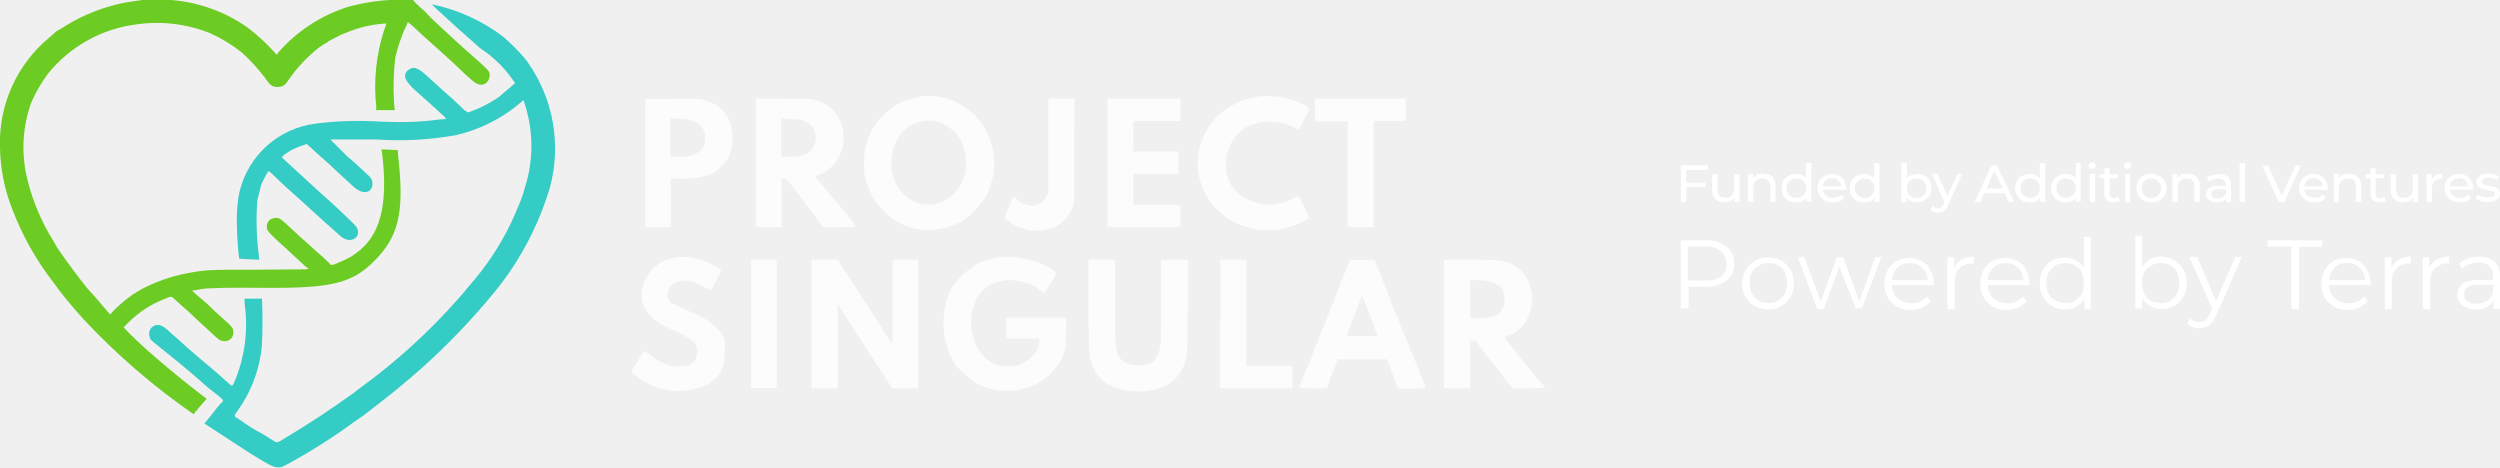
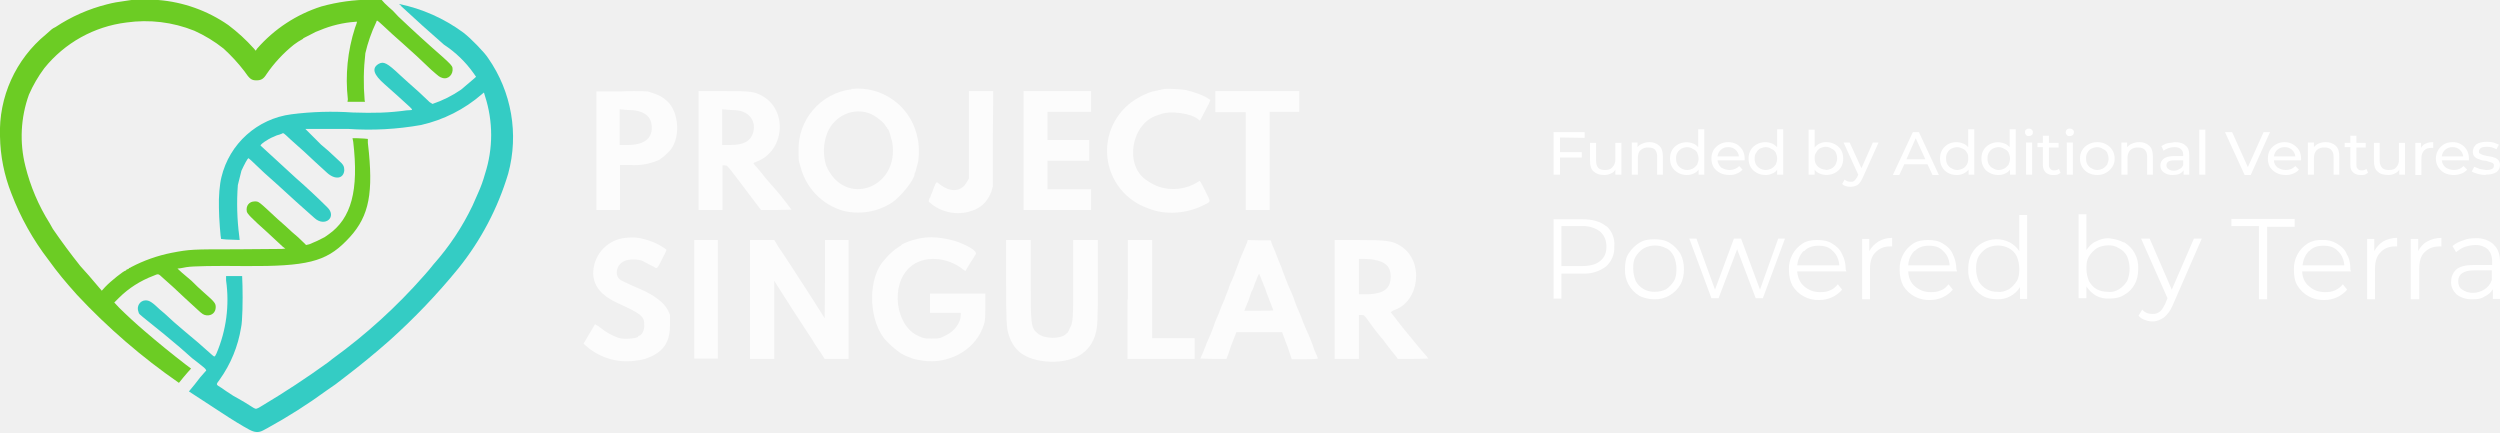
- <svg xmlns="http://www.w3.org/2000/svg" width="647" height="121">
+ <svg xmlns="http://www.w3.org/2000/svg" width="700" height="121">
  <g fill="none">
    <path d="M238.4 25a16.9 16.9 0 00-14.8 17.3c0 1.4 0 2.8.2 3.2l.4 1.4A17.3 17.3 0 00236 59a17.5 17.5 0 0013.8-2.3c2.6-1.8 6.3-6.5 6.3-8 0-.2 0-.4.2-.5l.8-3a22 22 0 000-5.7l-.4-1.8a17 17 0 00-18.3-12.8m87.6 0l-3.6.8a22.5 22.5 0 00-4.4 2.1 17 17 0 003.4 30.5c4.7 2 11 1.6 15.9-1 1.8-.9 1.8-.6.1-4-1.6-3-1.3-2.8-1.9-2.4a13 13 0 01-11 1.4 15.2 15.2 0 01-3.7-2c-6-4.3-4-15.7 3.2-18l.9-.3c2.7-1.1 8.8-.3 10.7 1.5.3.3.4.3.5.1l2.4-4.6.4-1-.3-.2c-1.1-.9-4-2-6.6-2.6-.8-.2-5-.4-6-.3M167 42.2v16.6h6.6V46.2h3A16.7 16.7 0 00184 45c.6 0 3.2-2.2 4-3.4 2.5-3.5 2-10-.9-13-1.7-1.6-2.5-2-5.7-3a76 76 0 00-7.6 0H167v16.6m28.6 0v16.6h6.7V46.3h.6c.7 0 .7.1 2 1.7a263.8 263.8 0 002.9 3.8l1.2 1.6.6.8 2.5 3.3 1 1.3h4.3l4.2-.1a83.7 83.7 0 00-6-7.4l-1.3-1.5-1-1.3-1.9-2.2c-.6-.7-.6-.6.6-1.1 7.7-3 8.6-14.3 1.5-18.3-2.3-1.3-3.3-1.4-11-1.4h-6.9v16.7m75.7-4.5V50l-.5.8c-1.5 3-4.7 3.2-7.8.7-.8-.7-.8-.7-1.5 1a22.3 22.3 0 01-.9 2.3l-.1.4c-.4.4-.6 1.2-.3 1.4a12 12 0 0013 2c2.1-1 3.5-2.6 4.4-5l.4-1.4V38.8l.1-13.3h-6.8v12.2m15.3 4.5v16.6h18.9V53h-12.2v-8H305v-5.8h-11.7v-7.9h12.2v-5.8h-18.9v16.7m53.7-13.8v3h8.5v27.4h6.7V31.3h8.3v-5.8h-23.5v3M179 31.2c2.4.7 3.5 2.2 3.5 4.6 0 3.1-2.3 4.8-6.8 4.8h-2.2v-10l2.3.2c1.6 0 2.6.2 3.2.4m28.8 0c2.4.8 3.7 3 3.2 5.4-.6 2.8-2.5 4-6.6 4h-2.2v-10l2.4.2c1.6 0 2.6.2 3.2.4m35.8.6c1.7.7 4 2.6 4.4 3.5l.2.3s.2 0 .2.2l.1.3.2.1.4 1 .7 2.5c2.3 13-13.4 18.7-18.5 6.6a14 14 0 01.3-9c2-5 7.4-7.3 12-5.5m-69.2 34.9a10 10 0 00-8.3 10.1c.2 3.4 2.3 5.9 6.5 7.9 7.2 3.3 7.8 3.8 7.8 6.5 0 1.2-.6 2.6-1.4 2.8-.2 0-.3.2-.3.2 0 .6-4.3.9-5.5.4a16 16 0 01-4.9-2.7 6.5 6.5 0 00-1.7-1.1l-3.2 5.4a17.2 17.2 0 0014.5 4.8c2.4-.3 2.9-.5 4.9-1.4 3.3-1.7 4.8-4.3 4.8-8.6v-2.8l-.5-1.2c-1.1-2.2-3.8-4.3-7.7-6a97.1 97.1 0 01-5.5-2.5c-2-1.2-1.4-4.4.9-5.4 1.2-.6 4-.6 5.2 0a56.1 56.1 0 002.9 1.5c1 .7 1 .7 1.8-.7 1.3-2.5 2-3.9 1.9-4a17.4 17.4 0 00-6.5-3c-1.5-.5-4-.5-5.7-.2m84-.1c-2.3.3-6 1.6-6.2 2.2l-.2.1a17 17 0 00-4.3 3.8c-4.6 4.8-4.7 16-.2 22a26 26 0 004.7 4.2 13.3 13.3 0 002.9 1.3c.2.2 1.4.5 3.4.8 7 1 14-2.8 16.5-8.8.8-1.8.9-2.6.9-6.5v-3.5h-15.5v5.4h8.6v.7c0 2-1.7 4.4-4 5.5-1.8 1-2.1 1-4.1 1-2 0-2.2 0-3.7-.7-6.5-2.8-8-14.4-2.4-19.3 3.6-3.3 10.3-3 14.8.6.4.3.7.5.8.4 0-.2 2.3-3.8 2.8-4.6.4-.7-1-1.8-4.1-3.1-3-1.3-7.8-2-10.7-1.5m-64 17.1v16.7h6.6V67.2h-6.6v16.6m15.6 0v16.7h6.8V78.6l.6 1a762 762 0 009.7 15 55 55 0 002.8 4.3l1 1.6h6.7V67.2H231v11l-.1 10.9-.5-.8a653.2 653.2 0 00-6.4-10c-2.4-3.6-4.4-6.9-6-9.1l-1.2-2H210v16.6m71.7-6c0 10.9.1 14.3.7 15.8A12 12 0 00284 97l.7.8c3.2 3.8 12.4 4.7 17.6 1.7a10 10 0 004.5-6.2c.5-2 .6-3 .6-14.6V67.2h-6.9v10.5c0 11.8 0 12.5-1 14.3a5 5 0 01-.6 1.2s-.3.1-.5.4c-1.6 1.4-6 1.3-7.8-.2-2-1.6-2-2.5-2-15.5V67.2h-6.9v10.7m34 6v16.6h18.8v-5.8h-11.9V67.2h-6.8v16.6m33.5-16.2a48.2 48.2 0 00-1 2.4 54.5 54.5 0 00-2 5l-.4 1-.4 1.2-.2.4-.2.5-.6 1.3-.4 1.1-.1.4-.5 1.2a32.8 32.8 0 01-1.5 3.7 57.7 57.7 0 01-1.7 4.2 57.1 57.1 0 01-2.4 6l-.5 1.3-.4 1-.2.5-.7 1.6 3.7.1h3.6l.5-1.3a36.5 36.5 0 011.2-3.4l.7-1.8.4-1H359l.2.6a293.3 293.3 0 011.5 4l1 3h3.7c2 0 3.6-.1 3.6-.2l-.1-.4-.8-1.8a53.9 53.9 0 00-2.3-5.8 47.7 47.7 0 01-1.6-4 44.2 44.2 0 01-2-5l-.3-.8a68.4 68.4 0 01-2.4-5.8 54.3 54.3 0 00-1.6-4.1 46.8 46.8 0 00-1.7-4.2l-.4-1.2h-3.2l-3.2-.1-.2.4m24.5 16.2v16.7h6.8V88.2h.7c.7 0 .8 0 2 1.7a67.7 67.7 0 004.2 5.4l.8 1.1 1.1 1.4a37 37 0 001.6 2l.5.7h4.2l4.3-.1-.4-.6a93.1 93.1 0 01-3.4-4 196 196 0 01-6.7-8.4l.8-.5c7.4-2.4 8.6-13.9 2-18-2.3-1.5-4-1.7-12.2-1.7h-6.3v16.6m11.3-11c3 .5 4.4 2 4.4 4.6 0 3.4-1.9 4.8-6.2 5h-2.7v-9.9h1.6c.9 0 2.2.1 3 .3m-30.6 8.8l2 5.2c.2.2-.6.2-4 .2h-4.1l.6-1.5a21.9 21.9 0 00.9-2.3l.1-.3.4-1.2c.3-.4.5-1 .6-1.3l.2-.6.4-1c.5-1.3.8-2.1 1-2.1l2 5" fill="#FCFCFC" />
    <path d="M36.8 0l-2 .3a35.8 35.8 0 00-4.8.9 46.7 46.7 0 00-14.5 6.4c-1 .5-.8.4-2.6 2A35.3 35.3 0 000 38.2a45.5 45.5 0 003.2 16 73 73 0 0010.4 18.6c2.6 3.6 4.6 6 8 9.8a176.3 176.3 0 0028.5 24.6l1.3-1.6 1.2-1.4.9-1-1.6-1.2a272.8 272.8 0 01-11.3-9.2 136.2 136.2 0 01-7.2-6.6L32 84.7l1.3-1.3c2.7-2.7 6-4.8 9.7-6.2 1.4-.6 1.3-.6 2.6.6a91.7 91.7 0 002.8 2.5 511 511 0 006.8 6.3c1.5 1.4 1.8 1.6 2.7 1.7 1.4.1 2.5-.8 2.5-2.3 0-1-.2-1.4-3.2-4a66.3 66.3 0 01-3.6-3.4L51 76.4l-1.3-1.2.9-.1 1.6-.3c1.8-.3 8-.4 16.7-.3 16.9.1 22.3-1.2 28-7 6-6 7.6-12 6.4-24.7L103 40v-1.1l-1-.1-2-.1h-1.3l.2 1c1.6 13.6-.5 21.5-7 26l-1 .7a38.5 38.5 0 01-4.3 2l-.9.2-.6-.6a41.8 41.8 0 00-3.3-3 123.4 123.4 0 00-4-3.6c-5.6-5.2-5.3-5-6.5-5-1.5 0-2.5 1.2-2.2 2.8.1.6 1.1 1.7 5.8 5.9a284.2 284.2 0 014.3 4l.7.5-1 .1-12.5.1c-12.6 0-13.2 0-18.4 1a42 42 0 00-11.3 4l-.3.2c-.2 0-.3 0-.3.2l-.4.2c-.2 0-.4.2-.4.3l-.2.1c-.4 0-4 2.8-5.7 4.6l-.9 1-1.2-1.4a145.6 145.6 0 00-4.8-5.5 178.7 178.7 0 01-7.7-10.4l-.9-1.6a54.6 54.6 0 01-6.8-16 34.3 34.3 0 011-20 37.3 37.3 0 014.3-7.4 35 35 0 0123-12.8 37 37 0 0119 2.3 38.6 38.6 0 018.2 5 48.6 48.6 0 015.8 6.3c1.5 2.2 2 2.6 3.4 2.6 1.3 0 2-.4 2.8-1.7a38.3 38.3 0 017.7-8.3 18.7 18.7 0 012.5-1.6c0-.2.6-.4 2.5-1.4a11.5 11.5 0 012.2-1 31.3 31.3 0 0110-2.4c.6-.1.6-.2-.1 1.7a47.7 47.7 0 00-2 20l-.1.7h4.9l-.1-.4a66 66 0 01.2-13.2 42 42 0 013-8.6c.3-.8.1-.8 2 .9a165.9 165.9 0 005.4 4.9 235.5 235.5 0 018 7.4c2.4 2.1 2.3 2 3.1 2.3 1.7.6 3.2-1 2.9-2.8-.1-.6-.7-1.2-2.8-3.1a400.4 400.4 0 01-12.4-11.3L110 3a43 43 0 01-2.3-2.1l-.9-1h-3A52.4 52.4 0 0090 1.8a40 40 0 00-18 11.8l-.4.6-.5-.6A49.7 49.7 0 0063.9 7a40 40 0 00-19.6-7c-1.3 0-7.4-.2-7.5 0" fill="#6CCC24" />
    <path d="M112.3 1.7a487.5 487.5 0 0012 10.8 31 31 0 018.3 8l.7 1-.9.8-3.3 2.8a32 32 0 01-8 4l-.8-.5a138.3 138.3 0 00-6-5.5l-2.2-2c-3.7-3.5-4.7-4-6.1-3.2-2 1.2-1.4 3 1.7 5.7a398 398 0 017 6.3c1 1 1 .9-.8 1-5.1.7-9.2.8-15.1.6a88 88 0 00-17.2.5A23.2 23.2 0 0062 49.6c-.5 2-.8 5.4-.7 8.6 0 3 .5 8.6.6 8.7 0 0 1.3.2 2.7.2l2.5.1-.1-1a69.9 69.9 0 01-.4-14.4l1-4c.8-1.7 1.7-3.5 2-3.5l.7.6a175.7 175.7 0 007.5 6.9A548.5 548.5 0 0088 61c3 2.8 6.5-.3 3.6-3a188.2 188.2 0 00-8.8-8.2 1190.3 1190.3 0 01-9.8-9c-.4-.2 2-1.9 3.6-2.5l.9-.4.7-.2.8-.3c.3-.3.5-.1 2.4 1.7a182.2 182.2 0 003.7 3.3 434 434 0 006.5 6c2.2 2 4.6 1.7 4.8-.7 0-1.1-.2-1.6-1.7-2.9l-2.8-2.6-2-1.7a3402.8 3402.8 0 00-4.4-4.4h12a84 84 0 0020.4-1.1 39.2 39.2 0 0017-8.6l.6-.5.3 1a35.3 35.3 0 010 21.8 36.2 36.2 0 01-2 5.5l-1.5 3.4A70.4 70.4 0 01121.4 74a58.4 58.4 0 01-2.7 3.2 155.2 155.2 0 01-25.5 23.2l-1.4 1.1a250.5 250.5 0 01-18.4 12.1c-1.6 1-1.7 1-2.4.6l-.8-.5-1.6-1-1.2-.7a36.6 36.6 0 01-4.1-2.5l-1.3-.9c-1.6-1-1.6-.8-.5-2.3a34.4 34.4 0 006-14.6c.4-1.6.5-7.8.4-11.6l-.1-2.8h-4.5v1.2A38.3 38.3 0 0160.6 99c-.5 1-.5 1-1.2.4a207.8 207.8 0 00-8-6.9 112.9 112.9 0 01-5.3-4.7 82 82 0 01-1.3-1.1c-2.2-2.1-3-2.6-4-2.6-1.6 0-2.7 1.7-2 3.3.1.5 0 .4 2.6 2.5a312.4 312.4 0 019 7.4l3.4 3 1.3 1a49.4 49.4 0 012 1.6c.6.5.8 1 .5 1l-1.5 1.7a91.8 91.8 0 01-3.2 4l9.2 6c2.4 1.6 5.8 3.7 7.7 4.7 1.5.8 2.6.9 3.9.2l1.3-.7a151.5 151.5 0 0016.5-10.5 59.5 59.5 0 004.8-3.5A227 227 0 00109 95.4a179.4 179.4 0 0019.3-20.2 78 78 0 0014-26.6 38.7 38.7 0 00-5.6-32.3c-1-1.6-5-5.7-7-7.2a46 46 0 00-18-8l.7.6" fill="#34CCC4" />
-     <path d="M446.8 63.8c1.3 1 2 2.5 2 4.4 0 2-.7 3.4-2 4.4a8 8 0 01-5.2 1.6H437v5.6h-2V62.2h6.5a8 8 0 015.3 1.6zm-1.4 7.8c1-.8 1.4-1.8 1.4-3.3 0-1.4-.5-2.5-1.4-3.3a6 6 0 00-4-1.2h-4.6v8.8h4.6c1.8 0 3.2-.3 4-1zm8.7 7.6a6.5 6.5 0 01-3.2-5.9c0-1.3.3-2.5.9-3.4.6-1 1.4-1.8 2.3-2.4a7 7 0 013.5-.9 6.6 6.6 0 015.8 3.2 7 7 0 01.8 3.6c0 1.3-.2 2.5-.8 3.4a6.9 6.9 0 01-2.4 2.4c-1 .6-2.1.9-3.4.9a8 8 0 01-3.5-.9zm6-1.4c.8-.5 1.4-1 1.8-1.8a5 5 0 00.6-2.8 6 6 0 00-.6-2.7c-.4-.9-.9-1.5-1.7-1.8-.7-.5-1.6-.6-2.5-.6-1 0-1.8.2-2.5.6-.7.4-1.3 1-1.8 1.8s-.6 1.7-.6 2.7c0 1.1.3 2 .6 2.8.5.8 1 1.4 1.8 1.8.7.5 1.5.6 2.5.6s1.6-.1 2.5-.6zm26.8-11.3l-5 13.3h-1.6L476 69l-4 11h-1.7l-5-13.4h1.7l4.2 11.4 4.2-11.4h1.6l4.2 11.4 4.1-11.4zm13.7 7.3h-11c.1 1.5.6 2.6 1.5 3.4 1 .8 2.2 1.3 3.6 1.3.8 0 1.5-.1 2.2-.5a4 4 0 001.8-1.3l1 1.2a6.6 6.6 0 01-5.1 2.3 6.7 6.7 0 01-6-3.2 6 6 0 01-.9-3.5 6.6 6.6 0 013-5.9c1-.6 2.2-.8 3.4-.8 1.2 0 2.3.2 3.3.8 1 .6 1.8 1.3 2.2 2.4.6 1 .9 2.2.9 3.5v.3zm-9.6-4.5a5 5 0 00-1.4 3.2h9.3a5 5 0 00-1.4-3.2 4.2 4.2 0 00-3.2-1.2c-1.3 0-2.3.3-3.3 1.2zm16.8-2.2a7 7 0 013-.7v1.8h-.4c-1.4 0-2.5.5-3.3 1.3-.9.9-1.2 2-1.2 3.6V80H504V66.6h1.7v2.7a6 6 0 012-2.2zm17.6 6.7h-11c.1 1.5.6 2.6 1.5 3.4 1 .8 2.2 1.3 3.6 1.3.8 0 1.5-.1 2.2-.5a4 4 0 001.8-1.3l1 1.2a6.6 6.6 0 01-5.1 2.3 6.7 6.7 0 01-6-3.2 6.1 6.1 0 01-.9-3.5 6.6 6.6 0 013-5.9c1-.6 2.2-.8 3.4-.8 1.2 0 2.3.2 3.3.8 1 .6 1.8 1.3 2.2 2.4.5 1 .9 2.2.9 3.5l.1.3zm-9.6-4.5a5 5 0 00-1.4 3.2h9.3a5 5 0 00-1.4-3.2 4.2 4.2 0 00-3.2-1.2c-1.3 0-2.3.3-3.3 1.2zm25.3-8.2V80h-1.6v-2.7a5.8 5.8 0 01-5.1 2.8 6.5 6.5 0 01-6.5-6.7 6.6 6.6 0 013.2-6 6.6 6.6 0 016.1 0c.8.4 1.6 1 2.1 1.9v-8h1.8V61zM537 77.8c.7-.5 1.3-1 1.8-1.8.4-.8.5-1.7.5-2.8 0-1-.2-1.9-.5-2.7a3.9 3.9 0 00-1.8-1.8c-.7-.5-1.6-.6-2.5-.6-1 0-1.8.2-2.5.6-.7.4-1.3 1-1.8 1.8a6.6 6.6 0 000 5.5c.5.8 1 1.4 1.8 1.8.7.5 1.5.6 2.5.6a4 4 0 002.5-.6zm25.7-10.4a6.5 6.5 0 013.2 5.8 6.6 6.6 0 01-3.2 6 7 7 0 01-3.3.8 6 6 0 01-3-.8 6.7 6.7 0 01-2-2v2.6h-1.8V61h1.8v8c.6-.8 1.3-1.5 2-1.9 1-.5 1.9-.7 3-.7 1.2.1 2.3.4 3.3 1zm-1 10.4a4.9 4.9 0 002.3-4.6 6 6 0 00-.6-2.7c-.4-.9-1-1.5-1.7-1.8-.7-.5-1.6-.6-2.5-.6-1 0-1.8.2-2.5.6-.7.4-1.3 1-1.8 1.8s-.6 1.7-.6 2.7c0 1.1.3 2 .6 2.8.5.8 1 1.4 1.8 1.8.7.5 1.5.6 2.5.6 1 .1 1.8-.1 2.5-.6zm18.5-11.3l-6.6 15a7 7 0 01-1.9 2.7 5 5 0 01-2.5.8c-.6 0-1.1-.1-1.7-.4a3 3 0 01-1.5-1l.9-1.2a3 3 0 002.3 1c.6 0 1-.2 1.6-.5.4-.4.8-1 1.1-1.7l.6-1.3-5.9-13.4h2l4.9 11.4 5-11.4h1.7zm12.8-2.7h-6.2v-1.6H601v1.7h-6V80h-2zm20.7 10h-11c0 1.5.6 2.6 1.5 3.4 1 .8 2.1 1.3 3.6 1.3.8 0 1.5-.1 2.2-.5a4 4 0 001.8-1.3l1 1.2a6.6 6.6 0 01-5.2 2.3 6.7 6.7 0 01-6-3.2c-.6-1-.8-2.2-.8-3.5a6.6 6.6 0 013-5.9c1-.6 2.2-.8 3.4-.8a6 6 0 013.3.8c1 .6 1.7 1.3 2.2 2.4.6 1 .8 2.2.8 3.5l.2.3zm-9.5-4.5a5 5 0 00-1.4 3.2h9.3a5 5 0 00-1.4-3.2 4.2 4.2 0 00-3.2-1.2c-1.4 0-2.5.3-3.3 1.2zm16.7-2.2a7 7 0 013-.7v1.8h-.4c-1.5 0-2.5.5-3.3 1.3-.9.9-1.2 2-1.2 3.6V80h-1.8V66.6h1.7v2.7c.6-1 1.2-1.7 2-2.2zm9.9 0a7 7 0 013-.7v1.8h-.4c-1.4 0-2.5.5-3.3 1.3-.9.9-1.2 2-1.2 3.6V80H627V66.6h1.7v2.7c.5-1 1.2-1.7 2-2.2zm14.8.7c1 .9 1.4 2.2 1.4 3.9V80h-1.7v-2.2a4 4 0 01-1.7 1.7c-.9.5-1.7.6-2.8.6-1.4 0-2.6-.4-3.5-1a3.6 3.6 0 01-1.3-2.9c0-1 .4-2 1.2-2.7.8-.7 2.1-1 3.9-1h4.1v-1c0-1.1-.3-2-1-2.6-.5-.6-1.5-1-2.7-1-.8 0-1.6.2-2.3.4-.7.3-1.4.7-2 1.2l-.8-1.3a8.2 8.2 0 015.3-1.8c1.6.1 3 .5 3.9 1.4zm-2 10.1a4 4 0 001.6-2v-2.2h-4.1c-2.2 0-3.4.9-3.4 2.4 0 .7.2 1.5.8 1.8a4 4 0 002.5.7c1 0 1.9-.2 2.6-.7z" fill="#FFF" />
    <g fill="#FFF">
-       <path d="M436.4 44v3.3h5v1.1h-5v3.9H435v-9.5h7V44zm13.8 1v7.3h-1.3v-1.1c-.3.4-.7.7-1.1.9l-1.5.3c-1 0-1.7-.3-2.3-.8a3 3 0 01-.9-2.4v-4.1h1.4v4c0 .7.2 1.2.5 1.6.3.3.8.5 1.5.5s1.3-.2 1.7-.6c.4-.4.6-1 .6-1.8v-3.7h1.4zm6.2 0c1 0 1.7.3 2.3.8.5.5.8 1.3.8 2.3v4.2h-1.3v-4c0-.7-.2-1.2-.6-1.6-.3-.3-.8-.5-1.5-.5s-1.3.2-1.7.6c-.4.4-.6 1-.6 1.8v3.7h-1.4V45h1.3v1l1.1-.8a4 4 0 011.6-.3zm12.4-2.8v10h-1.3v-1a3 3 0 01-1.1.9c-.5.2-1 .3-1.6.3a4 4 0 01-2-.5c-.5-.3-1-.7-1.3-1.3-.3-.6-.4-1.2-.4-2 0-.6.1-1.3.4-1.8.4-.6.8-1 1.4-1.3a4 4 0 013.4-.2c.5.2.8.5 1.1.9v-4h1.4zm-3.9 9c.5 0 1 0 1.3-.3.4-.2.7-.5 1-.9.1-.4.3-.8.3-1.3s-.2-1-.4-1.3c-.2-.4-.5-.7-.9-1l-1.3-.2c-.4 0-.9 0-1.2.3-.4.2-.7.5-1 .9-.2.3-.3.8-.3 1.3s.1 1 .4 1.3c.2.4.5.7.9.9.3.2.8.3 1.2.3zm12.9-2.5v.4h-6c0 .7.3 1.2.8 1.5.5.4 1 .6 1.8.6 1 0 1.6-.3 2.2-.8l.7.8c-.3.4-.7.7-1.2.9a4.7 4.7 0 01-3.8-.2 3.5 3.5 0 01-1.9-3.3c0-.6.1-1.2.4-1.8a4 4 0 013.3-1.8c.7 0 1.4.2 2 .5.5.3 1 .7 1.2 1.3.3.6.5 1.2.5 2zm-3.7-2.6c-.6 0-1.2.2-1.6.6-.5.4-.7.9-.8 1.5h4.8c0-.6-.3-1.1-.8-1.5-.4-.4-1-.6-1.6-.6zm12.3-3.9v10h-1.3v-1a3 3 0 01-1.1.9c-.5.2-1 .3-1.6.3a4 4 0 01-1.9-.5c-.6-.3-1-.7-1.3-1.3-.4-.6-.5-1.2-.5-2 0-.6.1-1.3.5-1.8.3-.6.7-1 1.3-1.3a4 4 0 013.4-.2c.5.2.8.5 1.1.9v-4h1.4zm-3.8 9c.4 0 .9 0 1.2-.3.4-.2.7-.5 1-.9.2-.4.3-.8.3-1.3s-.1-1-.4-1.3c-.2-.4-.5-.7-.9-1l-1.2-.2c-.5 0-1 0-1.3.3-.4.2-.7.5-1 .9-.2.3-.3.8-.3 1.3s.1 1 .4 1.3c.2.4.5.7.9.9.4.2.8.3 1.3.3zm13.5-6.2a4 4 0 012 .5c.5.3 1 .7 1.3 1.3.3.5.5 1.2.5 1.9s-.2 1.3-.5 2c-.3.5-.8.9-1.4 1.2a4 4 0 01-3.4.2 3 3 0 01-1.2-1v1.2h-1.3V42.2h1.4v4c.3-.4.7-.7 1.1-.9l1.5-.3zm-.1 6.2c.5 0 .9 0 1.3-.3.4-.2.7-.5.9-.9.2-.4.3-.8.3-1.3a2.5 2.5 0 00-1.3-2.3l-1.2-.2c-.5 0-1 0-1.3.3a2 2 0 00-.9.9c-.2.3-.3.8-.3 1.3s0 1 .3 1.3c.2.4.5.7 1 .9.3.2.7.3 1.2.3z" />
-       <path d="M507.8 45l-3.6 8a4 4 0 01-1.1 1.6c-.4.3-1 .4-1.5.4-.4 0-.8 0-1.1-.2-.3 0-.6-.2-.9-.5l.6-1c.4.4.8.6 1.4.6.3 0 .6-.1.8-.3.2-.1.4-.4.6-.8l.2-.5L500 45h1.4l2.6 5.7 2.6-5.7h1.3zm11 5h-5.3l-1 2.3H511l4.4-9.5h1.4l4.5 9.5h-1.5l-1-2.4zm-.5-1.2l-2.2-4.6-2 4.6h4.2zm11-6.6v10H528v-1a3 3 0 01-1.2.9c-.4.2-1 .3-1.5.3a4 4 0 01-2-.5c-.5-.3-1-.7-1.3-1.3-.3-.6-.5-1.2-.5-2 0-.6.2-1.3.5-1.8.3-.6.8-1 1.4-1.3a4 4 0 013.4-.2c.4.2.8.5 1.1.9v-4h1.4zm-3.9 9c.5 0 .9 0 1.3-.3.4-.2.7-.5.9-.9.2-.4.3-.8.3-1.3s0-1-.3-1.3c-.2-.4-.5-.7-1-1l-1.2-.2c-.5 0-.9 0-1.3.3a2 2 0 00-.9.9c-.2.3-.3.8-.3 1.3s.1 1 .3 1.3c.2.4.5.7 1 .9.3.2.7.3 1.2.3zm13.1-9v10h-1.2v-1a3 3 0 01-1.2.9c-.4.2-1 .3-1.5.3a4 4 0 01-2-.5c-.5-.3-1-.7-1.3-1.3-.3-.6-.5-1.2-.5-2 0-.6.2-1.3.5-1.8.3-.6.8-1 1.4-1.3a4 4 0 013.4-.2c.4.2.8.5 1.1.9v-4h1.3zm-3.8 9c.5 0 .9 0 1.3-.3.4-.2.7-.5.9-.9.2-.4.3-.8.3-1.3a2.5 2.5 0 00-1.3-2.3l-1.2-.2c-.5 0-.9 0-1.3.3a2 2 0 00-.9.9c-.2.3-.3.8-.3 1.3s.1 1 .3 1.3c.2.4.5.7 1 .9.3.2.7.3 1.2.3zm6.1-6.2h1.4v7.3h-1.4V45zm.7-1.3a1 1 0 01-.7-.2.8.8 0 01-.2-.6c0-.3 0-.5.2-.6.2-.2.4-.3.7-.3.2 0 .5 0 .6.2l.3.6c0 .3 0 .5-.3.6-.1.2-.4.3-.6.3zm7.1 8.2a2 2 0 01-.7.3l-.9.2c-.8 0-1.3-.2-1.7-.6-.5-.4-.7-1-.7-1.7v-4h-1.2v-1h1.2v-1.6h1.4v1.6h2.1v1H546v4c0 .3 0 .6.3.9.2.2.5.3.9.3s.7-.1 1-.4l.4 1zM550 45h1.3v7.3H550V45zm.6-1.3a1 1 0 01-.6-.2.8.8 0 01-.3-.6c0-.3.1-.5.3-.6l.6-.3c.3 0 .5 0 .7.2l.3.6c0 .3-.1.5-.3.6a1 1 0 01-.7.3zm6.2 8.7c-.8 0-1.4-.2-2-.5a3.5 3.5 0 01-1.9-3.2c0-.7.2-1.4.5-2a4.2 4.2 0 013.4-1.8c.7.1 1.4.3 2 .6a3.5 3.5 0 011.9 3.2c0 .7-.2 1.3-.5 1.9-.4.5-.8 1-1.4 1.3-.6.3-1.3.5-2 .5zm0-1.2c.5 0 .9 0 1.3-.3l.9-.9c.2-.4.3-.8.3-1.3s-.1-1-.3-1.3l-1-1-1.2-.2c-.5 0-1 0-1.3.3-.4.2-.7.5-1 .9l-.2 1.3c0 .5 0 1 .3 1.3.2.4.5.7.9.9.4.2.8.3 1.3.3zm9.4-6.2c1 0 1.7.3 2.3.8.5.5.8 1.3.8 2.3v4.2h-1.4v-4c0-.7-.1-1.2-.5-1.6-.3-.3-.8-.5-1.5-.5s-1.3.2-1.7.6c-.4.4-.6 1-.6 1.8v3.7h-1.4V45h1.3v1l1.1-.8a4 4 0 011.6-.3zm8 0c1 0 1.8.3 2.4.7.5.5.8 1.3.8 2.2v4.4h-1.3v-1c-.2.4-.5.6-1 .8-.3.2-.8.3-1.4.3-.8 0-1.5-.2-2-.6a2 2 0 01-.8-1.6c0-.6.3-1.1.7-1.5.5-.4 1.3-.6 2.3-.6h2.2V48c0-.6-.2-1-.5-1.3-.4-.3-.9-.5-1.5-.5a4 4 0 00-2.4.8l-.6-1c.4-.3.9-.5 1.4-.6a6 6 0 011.7-.3zm-.3 6.4c.5 0 1-.2 1.3-.4.4-.2.7-.5.9-1v-1H574c-1.2 0-1.7.4-1.7 1.2 0 .4.1.6.4.8.3.3.7.4 1.2.4zm5.7-9.2h1.4v10h-1.4zm15.9.6l-4.3 9.5h-1.4l-4.4-9.5h1.6l3.5 7.8 3.6-7.8zm6.9 5.9v.4h-6c0 .7.3 1.2.8 1.5.5.4 1.1.6 1.8.6 1 0 1.6-.3 2.2-.8l.7.8c-.3.4-.7.7-1.2.9a4.6 4.6 0 01-3.8-.2c-.6-.3-1-.8-1.4-1.3-.3-.6-.5-1.2-.5-2 0-.6.1-1.2.5-1.8.3-.6.7-1 1.3-1.3a4 4 0 012-.5c.6 0 1.3.2 1.8.5.6.3 1 .7 1.3 1.3.4.6.5 1.2.5 2zm-3.7-2.6c-.6 0-1.2.2-1.6.6-.4.4-.7.9-.8 1.5h4.8c0-.6-.3-1.1-.7-1.5-.5-.4-1-.6-1.7-.6zM608 45c1 0 1.7.3 2.2.8.6.5.9 1.3.9 2.3v4.2h-1.4v-4c0-.7-.2-1.2-.5-1.6-.4-.3-.8-.5-1.5-.5s-1.3.2-1.7.6c-.4.4-.7 1-.7 1.8v3.7H604V45h1.3v1l1-.8a4 4 0 011.7-.3zm9.5 6.9a2 2 0 01-.8.3l-.9.2c-.7 0-1.3-.2-1.7-.6-.4-.4-.6-1-.6-1.7v-4h-1.3v-1h1.3v-1.6h1.3v1.6h2.2v1h-2.2v4l.3.9c.2.2.5.3.9.3s.8-.1 1-.4l.5 1zm8.3-6.9v7.3h-1.3v-1.1c-.3.4-.7.7-1.1.9l-1.5.3c-1 0-1.7-.3-2.3-.8a3 3 0 01-.9-2.4v-4.1h1.4v4c0 .7.2 1.2.5 1.6.3.3.8.5 1.5.5s1.3-.2 1.7-.6c.4-.4.6-1 .6-1.8v-3.7h1.4zm3.5 1.3l1-1c.5-.2 1-.3 1.7-.3v1.3h-.3c-.7 0-1.3.2-1.7.6-.4.4-.6 1-.6 1.8v3.6H628V45h1.3v1.2zm10.7 2.4v.4h-6c0 .7.4 1.2.9 1.5.4.4 1 .6 1.8.6.9 0 1.6-.3 2.1-.8l.8.8a3 3 0 01-1.3.9 4.6 4.6 0 01-3.7-.2c-.7-.3-1.1-.8-1.5-1.3-.3-.6-.5-1.2-.5-2 0-.6.2-1.2.5-1.8.3-.6.8-1 1.4-1.3a4 4 0 011.9-.5c.7 0 1.3.2 1.9.5.5.3 1 .7 1.3 1.3.3.6.5 1.2.5 2zm-3.6-2.6c-.7 0-1.2.2-1.6.6-.5.4-.7.9-.8 1.5h4.8c-.1-.6-.4-1.1-.8-1.5-.4-.4-1-.6-1.6-.6zm7.4 6.3L642 52a4 4 0 01-1.3-.6l.6-1 1.2.5c.4.2.9.2 1.4.2 1.2 0 1.7-.3 1.7-1 0-.2 0-.3-.2-.5l-.6-.2-1-.2-1.5-.3-1-.6c-.2-.3-.4-.7-.4-1.2 0-.7.3-1.2.9-1.6.5-.4 1.3-.6 2.2-.6.5 0 1 0 1.5.2l1.3.5-.6 1a4 4 0 00-2.2-.6c-.5 0-1 .1-1.3.3-.3.2-.4.4-.4.7 0 .3 0 .4.2.6l.7.3 1 .2c.6 0 1 .2 1.5.3l1 .6c.2.3.3.6.3 1.1 0 .7-.3 1.2-.9 1.6-.5.4-1.3.6-2.3.6z" />
+       <path d="M449.8 63.3A6.8 6.8 0 01452 69a7 7 0 01-2.3 5.6 9.9 9.9 0 01-6.5 2h-6v7H435V61.4h8.1c2.8 0 5 .6 6.7 2zm-1.8 9.8c1.2-.9 1.8-2.2 1.8-4 0-1.9-.6-3.2-1.8-4.3a8 8 0 00-5-1.5h-5.8v11.2h5.8c2.2 0 4-.5 5-1.4zm11 9.7a8.2 8.2 0 01-4-7.4c0-1.7.2-3.2 1-4.4a9.6 9.6 0 013-3c1.3-.8 2.6-1 4.2-1s3 .2 4.3 1c1.3.8 2.2 1.8 3 3 .7 1.4 1 2.7 1 4.4 0 1.6-.3 3.1-1 4.3a8.2 8.2 0 01-3 3 7.7 7.7 0 01-4.3 1.1c-1.6 0-3-.4-4.3-1zm7.5-1.8a8 8 0 002.2-2.3c.6-1 .7-2.1.7-3.5a9 9 0 00-.7-3.4c-.6-1.1-1.2-1.9-2.2-2.3a6.7 6.7 0 00-6.2 0c-1 .6-1.7 1.4-2.3 2.3-.6 1-.7 2-.7 3.4s.3 2.4.7 3.5a5.8 5.8 0 005.3 3c1.2 0 2.1-.2 3.2-.7zm33.3-14.2l-6.2 16.7h-2l-5.2-13.7-5.2 13.7h-2L473 66.8h2l5.2 14.3 5.3-14.3h2l5.3 14.3 5.1-14.3zM517 76h-13.8c.2 1.8.8 3.2 2 4.2s2.6 1.6 4.4 1.6c1 0 2-.1 2.8-.5.9-.3 1.6-1 2.2-1.7l1.2 1.5a8.3 8.3 0 01-6.3 2.9 8.4 8.4 0 01-7.6-4c-.7-1.3-1-2.8-1-4.5a8.3 8.3 0 013.8-7.3c1.2-.8 2.7-1 4.1-1 1.5 0 3 .2 4.2 1 1.2.7 2.2 1.6 2.8 3 .7 1.3 1 2.7 1 4.3l.2.5zm-12-5.7c-1 1-1.6 2.4-1.8 4H515c-.1-1.6-.7-3-1.8-4-1-1.1-2.3-1.5-4-1.5-1.6 0-3 .4-4 1.5zm21-2.7c1-.6 2.4-1 3.8-1V69h-.6c-1.8 0-3 .6-4.1 1.7-1 1-1.5 2.5-1.5 4.5v8.6h-2.2V66.9h2v3.4a7.5 7.5 0 012.6-2.7zm22 8.4h-13.7c.1 1.8.7 3.2 1.9 4.2s2.6 1.6 4.4 1.6c1 0 2-.1 2.8-.5 1-.3 1.6-1 2.2-1.7l1.2 1.5a8.3 8.3 0 01-6.3 2.9 8.4 8.4 0 01-7.6-4c-.7-1.4-1-2.8-1-4.5a8.3 8.3 0 013.8-7.3c1.2-.8 2.7-1 4.2-1 1.4 0 2.9.2 4.1 1 1.2.7 2.2 1.6 2.8 3a10 10 0 011 4.3l.2.5zm-12-5.7c-1 1-1.6 2.4-1.7 4h11.6c-.1-1.6-.7-3-1.8-4-1-1.1-2.3-1.5-4-1.5-1.6 0-2.9.4-4 1.5zM567.6 60v23.7h-2v-3.3a7.2 7.2 0 01-6.4 3.4c-1.5 0-3-.3-4.1-1a8.1 8.1 0 01-4-7.4c0-1.7.3-3.2 1-4.4a7.1 7.1 0 013-3 8.2 8.2 0 017.7-.1c1 .6 1.9 1.3 2.6 2.4V60.2h2.2V60zm-5.1 21a8 8 0 002.2-2.3c.6-1 .7-2.1.7-3.5a9 9 0 00-.7-3.4 5 5 0 00-2.2-2.3 6.7 6.7 0 00-6.2 0c-1 .6-1.7 1.4-2.3 2.3-.5 1-.7 2-.7 3.4s.3 2.4.7 3.5a5.8 5.8 0 005.3 3c1.1.2 2.1-.2 3.2-.7zm32.2-13.2a8.1 8.1 0 014 7.4c0 1.7-.3 3.2-1 4.4a7.1 7.1 0 01-3 3c-1.2.8-2.7 1-4.2 1a7 7 0 01-3.6-.8c-1-.6-2-1.5-2.7-2.6v3.3H582V60h2.2v10c.7-1 1.6-2 2.7-2.4a7 7 0 013.5-.9c1.6.2 3 .5 4.3 1.2zM593.3 81c1-.6 1.7-1.4 2.3-2.3a9 9 0 000-6.9 5.1 5.1 0 00-2.3-2.3 5 5 0 00-3-.8c-1.2 0-2.3.3-3.2.8a8 8 0 00-2.2 2.3c-.6 1-.7 2-.7 3.4s.3 2.4.7 3.5c.6 1 1.3 1.8 2.2 2.3 1 .5 2 .7 3.1.7 1.2.2 2.3-.2 3.1-.7zm23.2-14.2l-8.2 18.8a8.7 8.7 0 01-2.4 3.3c-.9.6-2 1.1-3.1 1.1a6 6 0 01-2.2-.4c-.8-.3-1.3-.6-1.8-1.2l1-1.7c1 1 1.8 1.2 3 1.2a3 3 0 001.9-.6c.6-.4 1-1.2 1.5-2.1l.7-1.7-7.4-16.7h2.4l6.2 14.3 6.2-14.3h2.2zm16-3.5h-7.7v-2h17.7v2.2h-7.7v20.3h-2.3zM658.3 76h-13.7c.1 1.8.7 3.2 2 4.2 1.1 1 2.6 1.6 4.4 1.6 1 0 1.9-.1 2.8-.5a6 6 0 002.2-1.7l1.2 1.5a8.3 8.3 0 01-6.4 2.9 8.4 8.4 0 01-7.5-4c-.8-1.3-1-2.8-1-4.5a8.3 8.3 0 013.8-7.3 7 7 0 014.1-1 7 7 0 014.1 1c1.2.7 2.3 1.6 2.8 3 .8 1.3 1 2.7 1 4.3l.2.5zm-11.8-5.7c-1 1-1.6 2.4-1.8 4h11.7c-.1-1.6-.7-3-1.8-4-1-1.1-2.3-1.5-4-1.5-1.7 0-3 .4-4 1.5zm20.8-2.7c1-.6 2.4-1 3.9-1V69h-.6c-1.8 0-3.1.6-4.1 1.7-1 1-1.5 2.5-1.5 4.5v8.6h-2.2V66.9h2v3.4a7.2 7.2 0 012.5-2.7zm12.4 0c1-.6 2.4-1 3.9-1V69h-.6c-1.8 0-3.1.6-4.2 1.7-1 1-1.4 2.5-1.4 4.5v8.6H675V66.9h2.1v3.4a6.4 6.4 0 012.5-2.7zm18.5.9c1.2 1 1.8 2.7 1.8 4.8v10.4h-2V81a5 5 0 01-2.3 2c-1 .7-2 .8-3.4.8a7 7 0 01-4.4-1.3c-1-1-1.6-2.1-1.6-3.5 0-1.3.4-2.5 1.4-3.5 1-.9 2.7-1.3 4.9-1.3h5.2v-1c0-1.6-.5-2.6-1.2-3.4-.8-.7-2-1.2-3.4-1.2-1 0-2 .2-3 .5-.9.3-1.7.9-2.5 1.5l-1-1.7c.9-.8 1.8-1.2 3-1.6 1.1-.5 2.3-.6 3.6-.6a7 7 0 015 1.8zM695.7 81c.9-.6 1.6-1.4 2-2.6v-2.7h-5c-2.9 0-4.4 1.1-4.4 3 0 1 .3 1.9 1 2.3a5 5 0 003.2 1 6 6 0 003.2-1zM436.8 38.5v4.1h6.1v1.5h-6.1v4.8H435V37h8.7v1.6zm17.2 1.4v9h-1.7v-1.4c-.3.5-.7.9-1.3 1.1a4 4 0 01-1.8.4c-1.3 0-2.2-.3-3-1-.7-.6-1-1.6-1-3v-5h1.7v5c0 .9.2 1.5.6 2 .4.4 1 .6 1.9.6.9 0 1.6-.2 2-.7a3 3 0 00.9-2.3V40h1.6zm7.8-.1a4 4 0 012.8 1c.7.7 1 1.6 1 3v5.1H464v-5a3 3 0 00-.6-2c-.4-.4-1-.6-1.9-.6a3 3 0 00-2.1.7c-.6.5-.8 1.3-.8 2.3v4.6h-1.7v-9h1.6v1.3a3 3 0 011.4-1 5 5 0 012-.4zm15.4-3.5v12.6h-1.6v-1.4a3 3 0 01-1.4 1.1c-.6.3-1.2.4-2 .4a5 5 0 01-2.3-.6c-.7-.4-1.3-.9-1.7-1.6-.4-.7-.6-1.5-.6-2.4 0-1 .2-1.7.6-2.4.4-.7 1-1.2 1.7-1.6a5 5 0 014.2-.2c.6.2 1 .6 1.4 1v-5h1.7zm-4.8 11.3c.6 0 1.2-.2 1.6-.4.5-.3.9-.7 1.2-1.1.2-.5.4-1 .4-1.7 0-.6-.2-1.2-.4-1.7-.3-.5-.7-.8-1.2-1-.4-.3-1-.5-1.6-.5-.6 0-1.1.2-1.6.4-.4.3-.8.6-1.1 1.1a3 3 0 00-.4 1.7c0 .6.1 1.2.4 1.7a3.2 3.2 0 002.7 1.5zm16.1-3.2v.5h-7.6c.1.8.5 1.5 1 2 .7.4 1.5.7 2.4.7 1 0 2-.4 2.7-1.1l.9 1a4 4 0 01-1.6 1.1c-.6.3-1.3.4-2 .4-1 0-2-.2-2.7-.6-.8-.4-1.4-1-1.8-1.6-.4-.7-.6-1.5-.6-2.4 0-.9.2-1.7.6-2.4a4.8 4.8 0 014.1-2.2c.9 0 1.7.2 2.4.6.7.4 1.2 1 1.6 1.6.4.7.6 1.5.6 2.4zm-4.6-3.2a2.9 2.9 0 00-3 2.6h6a2.9 2.9 0 00-3-2.6zm15.4-4.9v12.6h-1.7v-1.4c-.3.5-.8.9-1.4 1.1a4 4 0 01-1.9.4 5 5 0 01-2.4-.6c-.7-.4-1.3-.9-1.7-1.6-.4-.7-.6-1.5-.6-2.4 0-1 .2-1.7.6-2.4.4-.7 1-1.2 1.7-1.6a5 5 0 014.3-.2c.5.2 1 .6 1.4 1v-5h1.7zm-4.9 11.3c.6 0 1.2-.2 1.6-.4.5-.3.9-.7 1.2-1.1.2-.5.4-1 .4-1.7 0-.6-.2-1.2-.4-1.7-.3-.5-.7-.8-1.2-1-.4-.3-1-.5-1.6-.5-.6 0-1 .2-1.6.4-.4.3-.8.6-1 1.1-.4.5-.5 1-.5 1.7 0 .6.1 1.2.4 1.7a3.2 3.2 0 002.7 1.5zm17-7.8a5 5 0 012.4.6c.7.4 1.3.9 1.7 1.6.4.7.6 1.5.6 2.4 0 .9-.2 1.7-.6 2.4-.4.7-1 1.2-1.7 1.6a5 5 0 01-4.3.2 3 3 0 01-1.4-1.1v1.4h-1.7V36.3h1.7v5a4 4 0 013.3-1.5zm-.2 7.8c.6 0 1.2-.2 1.6-.4A3 3 0 00514 46c.2-.5.4-1 .4-1.7 0-.6-.2-1.2-.4-1.7-.3-.5-.7-.8-1.2-1-.4-.3-1-.5-1.6-.5-.6 0-1 .2-1.6.4-.4.3-.8.6-1 1.1-.4.5-.5 1-.5 1.7 0 .6.1 1.2.4 1.7a3.2 3.2 0 002.7 1.5z" />
+       <path d="M526 39.9l-4.5 10c-.4.8-.8 1.5-1.4 1.9a4.2 4.2 0 01-3.3.3 2 2 0 01-1-.6l.7-1.2c.5.4 1 .6 1.7.6.4 0 .7 0 1-.3.3-.2.5-.6.8-1l.3-.7-4.1-9h1.7l3.3 7.2 3.2-7.2h1.6zm13.7 6.1h-6.5l-1.4 3H530l5.6-12h1.7l5.6 12h-1.8l-1.4-3zm-.6-1.4l-2.7-5.9-2.6 5.9h5.3zm13.7-8.3v12.6h-1.6v-1.4a4.2 4.2 0 01-3.4 1.5 5 5 0 01-2.4-.6c-.7-.4-1.2-.9-1.6-1.6-.4-.7-.6-1.5-.6-2.4 0-1 .2-1.7.6-2.4.4-.7 1-1.2 1.6-1.6a5 5 0 014.3-.2c.6.2 1 .6 1.4 1v-5h1.7zM548 47.6c.6 0 1.1-.2 1.6-.4a3 3 0 001.5-2.8c0-.6 0-1.2-.4-1.7a2 2 0 00-1-1c-.6-.3-1.1-.5-1.7-.5-.6 0-1.1.2-1.6.4a3 3 0 00-1.5 2.8c0 .6.1 1.2.4 1.7.3.4.6.8 1.1 1 .5.3 1 .5 1.6.5zm16.4-11.3v12.6h-1.6v-1.4a3 3 0 01-1.4 1.1c-.6.3-1.2.4-2 .4a5 5 0 01-2.3-.6c-.8-.4-1.3-.9-1.7-1.6-.4-.7-.6-1.5-.6-2.4 0-1 .2-1.7.6-2.4.4-.7 1-1.2 1.7-1.6a5 5 0 014.2-.2c.6.2 1 .6 1.4 1v-5h1.7zm-4.8 11.3c.6 0 1.2-.2 1.6-.4.5-.3.9-.7 1.2-1.1.2-.5.4-1 .4-1.7 0-.6-.2-1.2-.4-1.7-.3-.5-.7-.8-1.2-1-.4-.3-1-.5-1.6-.5-.6 0-1.1.2-1.6.4a3 3 0 00-1.5 2.8c0 .6.1 1.2.4 1.7.3.4.6.8 1.1 1 .5.3 1 .5 1.6.5zm7.7-7.7h1.7v9h-1.7v-9zm.8-1.8c-.3 0-.6 0-.8-.3a1 1 0 01-.3-.7c0-.3 0-.6.3-.8.2-.2.5-.3.8-.3.3 0 .6.1.8.3.2.2.3.4.3.7 0 .3 0 .6-.3.8-.2.2-.5.3-.8.3zm8.9 10.3l-.9.5a4 4 0 01-1.1.1 3 3 0 01-2.2-.7c-.5-.5-.8-1.2-.8-2.1v-5h-1.5V40h1.5v-2h1.7v2h2.7v1.3h-2.7v5c0 .4.2.8.4 1 .3.3.6.4 1 .4.6 0 1-.1 1.4-.4l.5 1.2zm1.7-8.5h1.7v9h-1.7v-9zm.8-1.8c-.3 0-.6 0-.8-.3a1 1 0 01-.3-.7c0-.3.1-.6.3-.8.2-.2.5-.3.8-.3.4 0 .6.1.9.3.2.2.3.4.3.7 0 .3-.1.6-.3.8-.3.2-.5.3-.9.3zm7.7 10.9c-.9 0-1.7-.2-2.5-.6a4.4 4.4 0 01-2.3-4 4.3 4.3 0 012.4-4c.7-.4 1.5-.6 2.4-.6 1 0 1.8.2 2.5.6a4.4 4.4 0 012.4 4 4 4 0 01-.7 2.4 4.9 4.9 0 01-4.2 2.2zm0-1.4c.6 0 1.2-.2 1.6-.4.5-.3.9-.7 1.2-1.1.2-.5.4-1 .4-1.7 0-.6-.2-1.2-.4-1.7-.3-.5-.7-.8-1.2-1-.4-.3-1-.5-1.6-.5-.6 0-1.1.2-1.6.4a3 3 0 00-1.5 2.8c0 .6.1 1.2.4 1.7.3.4.6.8 1.1 1 .5.3 1 .5 1.6.5zm11.8-7.8a4 4 0 012.8 1c.7.7 1 1.6 1 3v5.1h-1.6v-5c0-.9-.2-1.5-.7-2-.4-.4-1-.6-1.8-.6a3 3 0 00-2.2.7c-.5.5-.8 1.3-.8 2.3v4.6H594v-9h1.6v1.3c.4-.4.8-.8 1.4-1a5 5 0 012-.4zm10 0c1.3 0 2.3.3 3 1 .7.5 1 1.4 1 2.7v5.4h-1.6v-1.2a3 3 0 01-1.2 1c-.5.2-1.1.3-1.8.3a4 4 0 01-2.5-.7c-.7-.5-1-1.1-1-2 0-.7.3-1.4 1-1.9.5-.4 1.5-.7 2.8-.7h2.6v-.3c0-.7-.2-1.3-.6-1.6-.4-.4-1-.6-1.9-.6a5 5 0 00-3 1l-.6-1.3c.5-.3 1-.6 1.7-.8l2.1-.3zm-.4 8c.7 0 1.2-.2 1.7-.5.5-.2.8-.6 1-1.1v-1.3h-2.6c-1.4 0-2.1.5-2.1 1.4 0 .4.2.8.5 1 .4.3.9.5 1.5.5zm7.2-11.5h1.7v12.6h-1.7zm19.8.7l-5.4 12h-1.7L623 37h2l4.4 9.8 4.4-9.8zm8.7 7.4v.5h-7.6c0 .8.4 1.5 1 2 .7.4 1.4.7 2.3.7 1.2 0 2-.4 2.7-1.1l1 1a4 4 0 01-1.6 1.1c-.6.3-1.3.4-2.1.4-1 0-1.9-.2-2.6-.6-.8-.4-1.4-1-1.8-1.6-.4-.7-.6-1.5-.6-2.4 0-.9.2-1.7.6-2.4a4.8 4.8 0 014.1-2.2c.9 0 1.6.2 2.3.6.7.4 1.3 1 1.7 1.6.4.7.6 1.5.6 2.4zm-4.6-3.2a2.9 2.9 0 00-3 2.6h6a2.9 2.9 0 00-3-2.6zm11.5-1.4a4 4 0 012.8 1c.7.7 1 1.6 1 3v5.1h-1.6v-5c0-.9-.2-1.5-.7-2-.4-.4-1-.6-1.8-.6a3 3 0 00-2.2.7c-.5.5-.8 1.3-.8 2.3v4.6h-1.7v-9h1.7v1.3c.3-.4.8-.8 1.3-1a5 5 0 012-.4zm11.8 8.6l-.8.5a4 4 0 01-1.2.1 3 3 0 01-2.1-.7c-.6-.5-.8-1.2-.8-2.1v-5h-1.6V40h1.6v-2h1.7v2h2.6v1.3h-2.6v5c0 .4.1.8.4 1 .2.3.6.4 1 .4.6 0 1-.1 1.4-.4l.5 1.2zm10.4-8.5v9h-1.6v-1.4c-.3.5-.8.9-1.3 1.1a4 4 0 01-1.8.4c-1.3 0-2.3-.3-3-1-.7-.6-1-1.6-1-3v-5h1.6v5c0 .9.3 1.5.7 2 .4.4 1 .6 1.9.6.9 0 1.6-.2 2-.7a3 3 0 00.8-2.3V40h1.7zm4.5 1.5c.3-.5.7-1 1.3-1.2.6-.3 1.3-.4 2.1-.4v1.6h-.4c-1 0-1.6.2-2.1.7-.6.6-.8 1.3-.8 2.3V49h-1.7v-9h1.6v1.5zm13.4 3v.5h-7.6a3 3 0 001.1 2c.6.4 1.4.7 2.3.7 1.1 0 2-.4 2.7-1.1l1 1a4 4 0 01-1.6 1.1 6 6 0 01-4.8-.2c-.7-.4-1.3-1-1.7-1.6a4.7 4.7 0 010-4.8c.4-.7 1-1.2 1.6-1.6.7-.4 1.5-.6 2.4-.6a4.5 4.5 0 014 2.2c.4.7.6 1.5.6 2.4zm-4.6-3.2a2.9 2.9 0 00-3 2.6h6a2.9 2.9 0 00-3-2.6zM696 49a8 8 0 01-2.2-.3c-.7-.2-1.3-.4-1.7-.7l.7-1.3 1.5.6 1.8.3c1.5 0 2.2-.4 2.2-1.2 0-.3 0-.5-.3-.7a2 2 0 00-.7-.3L696 45a4 4 0 01-1.8-.4c-.5-.1-1-.4-1.3-.7a2 2 0 01-.5-1.5c0-.8.4-1.5 1-2 .8-.5 1.7-.7 3-.7a8 8 0 011.8.2l1.5.6-.7 1.3a5 5 0 00-2.7-.7c-.7 0-1.3.1-1.6.3-.4.3-.6.6-.6 1 0 .2 0 .5.3.6l.8.4 1.3.3c.7.1 1.4.2 1.8.4.5.1.9.4 1.2.7.3.3.5.8.5 1.4 0 .9-.4 1.5-1 2-.8.5-1.8.7-3 .7z" />
    </g>
  </g>
</svg>
